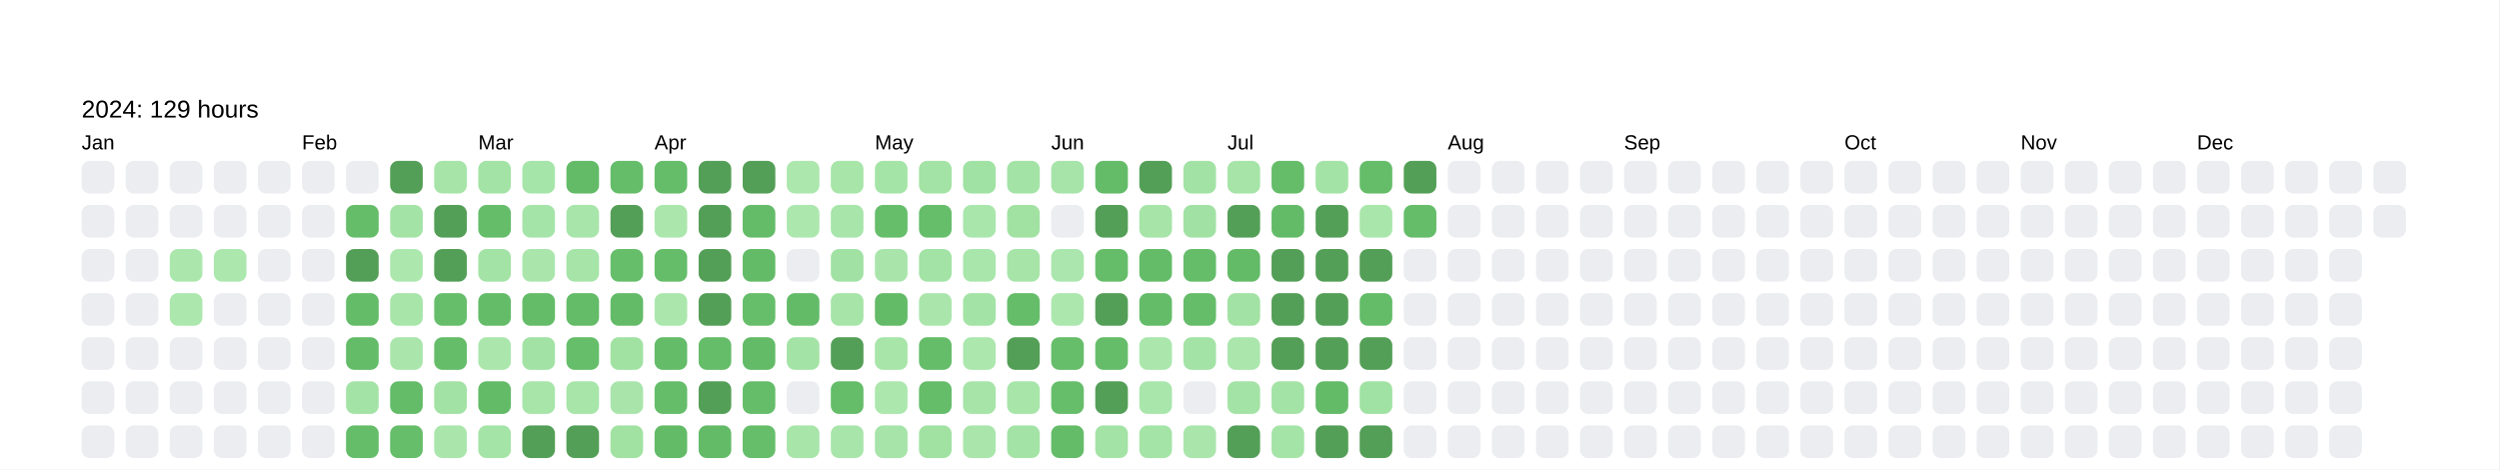
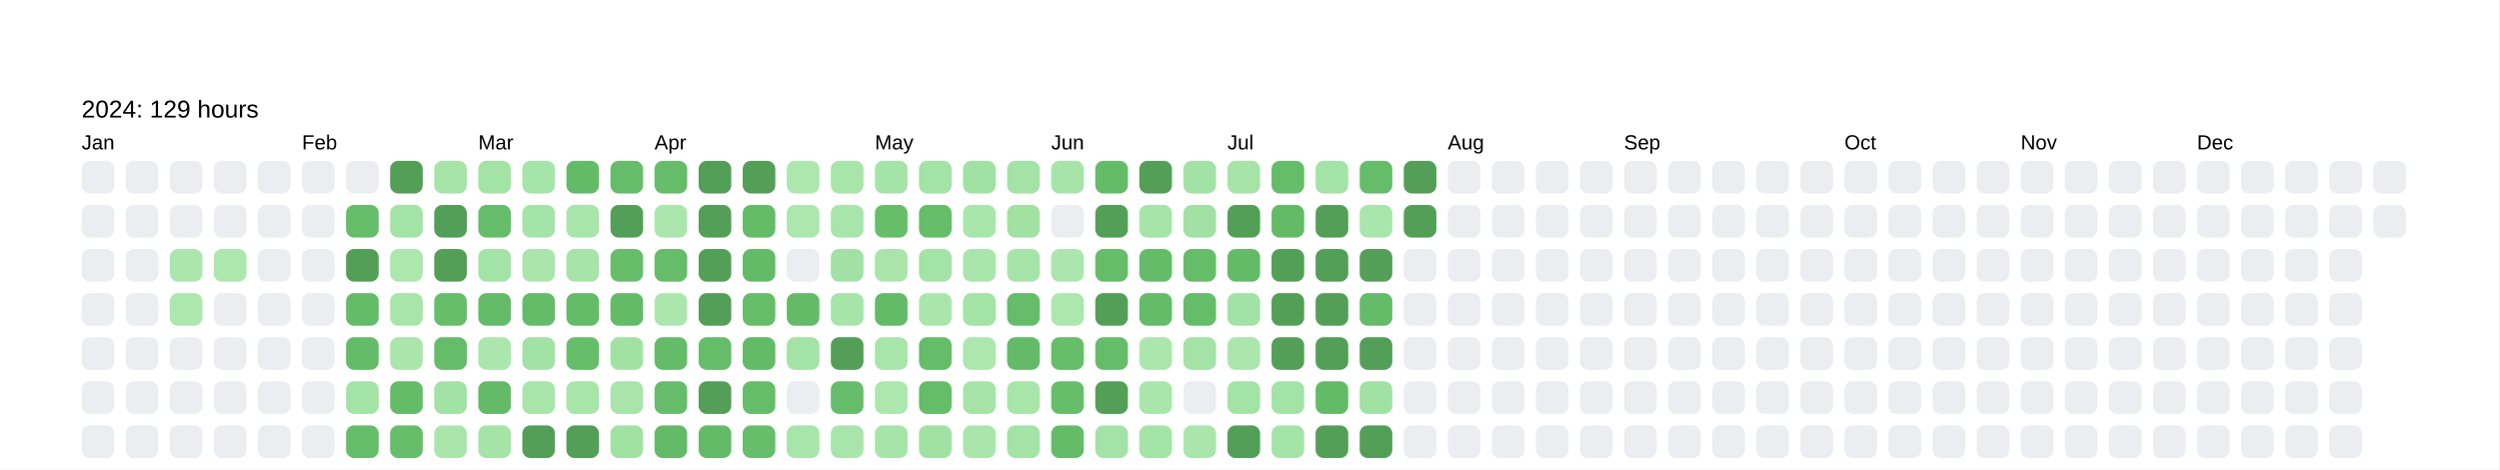
<svg xmlns="http://www.w3.org/2000/svg" baseProfile="full" height="57.5mm" version="1.1" viewBox="0,0,306.2,57.5" width="306.2mm">
  <defs />
  <rect fill="#FFFFFF" height="57.5" width="306.2" x="0" y="0" />
  <text fill="#000000" style="font-size:6px; font-family:Arial; font-weight:bold;" x="10" y="10" />
  <text fill="#000000" style="font-size:3px; font-family:Arial;" x="10" y="14.4">2024: 129 hours</text>
  <text fill="#000000" style="font-size:2.5px; font-family:Arial" x="10" y="18.3">Jan</text>
  <rect fill="#EBEDF0" height="4" rx="1" ry="1" width="4" x="10" y="19.7" />
  <rect fill="#EBEDF0" height="4" rx="1" ry="1" width="4" x="10" y="25.1" />
  <rect fill="#EBEDF0" height="4" rx="1" ry="1" width="4" x="10" y="30.5" />
  <rect fill="#EBEDF0" height="4" rx="1" ry="1" width="4" x="10" y="35.9" />
  <rect fill="#EBEDF0" height="4" rx="1" ry="1" width="4" x="10" y="41.3" />
  <rect fill="#EBEDF0" height="4" rx="1" ry="1" width="4" x="10" y="46.7" />
  <rect fill="#EBEDF0" height="4" rx="1" ry="1" width="4" x="10" y="52.1" />
  <rect fill="#EBEDF0" height="4" rx="1" ry="1" width="4" x="15.4" y="19.7" />
  <rect fill="#EBEDF0" height="4" rx="1" ry="1" width="4" x="15.4" y="25.1" />
  <rect fill="#EBEDF0" height="4" rx="1" ry="1" width="4" x="15.4" y="30.5" />
  <rect fill="#EBEDF0" height="4" rx="1" ry="1" width="4" x="15.4" y="35.9" />
  <rect fill="#EBEDF0" height="4" rx="1" ry="1" width="4" x="15.4" y="41.3" />
  <rect fill="#EBEDF0" height="4" rx="1" ry="1" width="4" x="15.4" y="46.7" />
  <rect fill="#EBEDF0" height="4" rx="1" ry="1" width="4" x="15.4" y="52.1" />
  <rect fill="#EBEDF0" height="4" rx="1" ry="1" width="4" x="20.8" y="19.7" />
  <rect fill="#EBEDF0" height="4" rx="1" ry="1" width="4" x="20.8" y="25.1" />
  <rect fill="#abe7ad" height="4" rx="1" ry="1" width="4" x="20.8" y="30.5" />
  <rect fill="#ace7ae" height="4" rx="1" ry="1" width="4" x="20.8" y="35.9" />
  <rect fill="#EBEDF0" height="4" rx="1" ry="1" width="4" x="20.8" y="41.3" />
  <rect fill="#EBEDF0" height="4" rx="1" ry="1" width="4" x="20.8" y="46.7" />
  <rect fill="#EBEDF0" height="4" rx="1" ry="1" width="4" x="20.8" y="52.1" />
  <rect fill="#EBEDF0" height="4" rx="1" ry="1" width="4" x="26.2" y="19.7" />
  <rect fill="#EBEDF0" height="4" rx="1" ry="1" width="4" x="26.2" y="25.1" />
  <rect fill="#ace7ae" height="4" rx="1" ry="1" width="4" x="26.2" y="30.5" />
  <rect fill="#EBEDF0" height="4" rx="1" ry="1" width="4" x="26.2" y="35.9" />
  <rect fill="#EBEDF0" height="4" rx="1" ry="1" width="4" x="26.2" y="41.3" />
  <rect fill="#EBEDF0" height="4" rx="1" ry="1" width="4" x="26.2" y="46.7" />
  <rect fill="#EBEDF0" height="4" rx="1" ry="1" width="4" x="26.2" y="52.1" />
  <rect fill="#EBEDF0" height="4" rx="1" ry="1" width="4" x="31.6" y="19.7" />
  <rect fill="#EBEDF0" height="4" rx="1" ry="1" width="4" x="31.6" y="25.1" />
  <rect fill="#EBEDF0" height="4" rx="1" ry="1" width="4" x="31.6" y="30.5" />
  <rect fill="#EBEDF0" height="4" rx="1" ry="1" width="4" x="31.6" y="35.9" />
  <rect fill="#EBEDF0" height="4" rx="1" ry="1" width="4" x="31.6" y="41.3" />
  <rect fill="#EBEDF0" height="4" rx="1" ry="1" width="4" x="31.6" y="46.7" />
  <rect fill="#EBEDF0" height="4" rx="1" ry="1" width="4" x="31.6" y="52.1" />
  <text fill="#000000" style="font-size:2.5px; font-family:Arial" x="37.0" y="18.3">Feb</text>
  <rect fill="#EBEDF0" height="4" rx="1" ry="1" width="4" x="37.0" y="19.7" />
  <rect fill="#EBEDF0" height="4" rx="1" ry="1" width="4" x="37.0" y="25.1" />
  <rect fill="#EBEDF0" height="4" rx="1" ry="1" width="4" x="37.0" y="30.5" />
  <rect fill="#EBEDF0" height="4" rx="1" ry="1" width="4" x="37.0" y="35.9" />
  <rect fill="#EBEDF0" height="4" rx="1" ry="1" width="4" x="37.0" y="41.3" />
  <rect fill="#EBEDF0" height="4" rx="1" ry="1" width="4" x="37.0" y="46.7" />
  <rect fill="#EBEDF0" height="4" rx="1" ry="1" width="4" x="37.0" y="52.1" />
  <rect fill="#EBEDF0" height="4" rx="1" ry="1" width="4" x="42.4" y="19.7" />
  <rect fill="#65bc69" height="4" rx="1" ry="1" width="4" x="42.4" y="25.1" />
  <rect fill="#549F57" height="4" rx="1" ry="1" width="4" x="42.4" y="30.5" />
  <rect fill="#64bc68" height="4" rx="1" ry="1" width="4" x="42.4" y="35.9" />
  <rect fill="#64bc69" height="4" rx="1" ry="1" width="4" x="42.4" y="41.3" />
  <rect fill="#a4e3a6" height="4" rx="1" ry="1" width="4" x="42.4" y="46.7" />
  <rect fill="#65bd6a" height="4" rx="1" ry="1" width="4" x="42.4" y="52.1" />
  <rect fill="#549F57" height="4" rx="1" ry="1" width="4" x="47.8" y="19.7" />
  <rect fill="#a4e3a6" height="4" rx="1" ry="1" width="4" x="47.8" y="25.1" />
  <rect fill="#ace7ae" height="4" rx="1" ry="1" width="4" x="47.8" y="30.5" />
  <rect fill="#a7e5a9" height="4" rx="1" ry="1" width="4" x="47.8" y="35.9" />
  <rect fill="#aae6ac" height="4" rx="1" ry="1" width="4" x="47.8" y="41.3" />
  <rect fill="#64bc69" height="4" rx="1" ry="1" width="4" x="47.8" y="46.7" />
  <rect fill="#66bd6a" height="4" rx="1" ry="1" width="4" x="47.8" y="52.1" />
  <rect fill="#a6e4a8" height="4" rx="1" ry="1" width="4" x="53.2" y="19.7" />
  <rect fill="#549F57" height="4" rx="1" ry="1" width="4" x="53.2" y="25.1" />
  <rect fill="#549F57" height="4" rx="1" ry="1" width="4" x="53.2" y="30.5" />
  <rect fill="#66be6b" height="4" rx="1" ry="1" width="4" x="53.2" y="35.9" />
  <rect fill="#65bd6a" height="4" rx="1" ry="1" width="4" x="53.2" y="41.3" />
  <rect fill="#a2e2a4" height="4" rx="1" ry="1" width="4" x="53.2" y="46.7" />
  <rect fill="#aae6ac" height="4" rx="1" ry="1" width="4" x="53.2" y="52.1" />
  <text fill="#000000" style="font-size:2.5px; font-family:Arial" x="58.6" y="18.3">Mar</text>
  <rect fill="#a3e3a5" height="4" rx="1" ry="1" width="4" x="58.6" y="19.7" />
  <rect fill="#65bd6a" height="4" rx="1" ry="1" width="4" x="58.6" y="25.1" />
  <rect fill="#a3e3a5" height="4" rx="1" ry="1" width="4" x="58.6" y="30.5" />
  <rect fill="#64bc69" height="4" rx="1" ry="1" width="4" x="58.6" y="35.9" />
  <rect fill="#abe7ad" height="4" rx="1" ry="1" width="4" x="58.6" y="41.3" />
  <rect fill="#63bb68" height="4" rx="1" ry="1" width="4" x="58.6" y="46.7" />
  <rect fill="#a5e4a7" height="4" rx="1" ry="1" width="4" x="58.6" y="52.1" />
  <rect fill="#a6e5a9" height="4" rx="1" ry="1" width="4" x="64" y="19.7" />
  <rect fill="#a5e4a8" height="4" rx="1" ry="1" width="4" x="64" y="25.1" />
  <rect fill="#aae6ac" height="4" rx="1" ry="1" width="4" x="64" y="30.5" />
  <rect fill="#64bc68" height="4" rx="1" ry="1" width="4" x="64" y="35.9" />
  <rect fill="#a2e2a4" height="4" rx="1" ry="1" width="4" x="64" y="41.3" />
  <rect fill="#a7e5a9" height="4" rx="1" ry="1" width="4" x="64" y="46.7" />
  <rect fill="#549F57" height="4" rx="1" ry="1" width="4" x="64" y="52.1" />
  <rect fill="#63bb68" height="4" rx="1" ry="1" width="4" x="69.4" y="19.7" />
  <rect fill="#a8e5aa" height="4" rx="1" ry="1" width="4" x="69.4" y="25.1" />
  <rect fill="#a6e4a8" height="4" rx="1" ry="1" width="4" x="69.4" y="30.5" />
  <rect fill="#64bb68" height="4" rx="1" ry="1" width="4" x="69.4" y="35.9" />
  <rect fill="#66be6a" height="4" rx="1" ry="1" width="4" x="69.4" y="41.3" />
  <rect fill="#a7e5a9" height="4" rx="1" ry="1" width="4" x="69.4" y="46.7" />
  <rect fill="#549F57" height="4" rx="1" ry="1" width="4" x="69.4" y="52.1" />
  <rect fill="#65bd6a" height="4" rx="1" ry="1" width="4" x="74.8" y="19.7" />
  <rect fill="#549F57" height="4" rx="1" ry="1" width="4" x="74.8" y="25.1" />
  <rect fill="#66be6b" height="4" rx="1" ry="1" width="4" x="74.8" y="30.5" />
  <rect fill="#63bb68" height="4" rx="1" ry="1" width="4" x="74.8" y="35.9" />
  <rect fill="#a1e2a3" height="4" rx="1" ry="1" width="4" x="74.8" y="41.3" />
  <rect fill="#a9e5ab" height="4" rx="1" ry="1" width="4" x="74.8" y="46.7" />
  <rect fill="#a1e2a3" height="4" rx="1" ry="1" width="4" x="74.8" y="52.1" />
  <text fill="#000000" style="font-size:2.5px; font-family:Arial" x="80.2" y="18.3">Apr</text>
  <rect fill="#65bd6a" height="4" rx="1" ry="1" width="4" x="80.2" y="19.7" />
  <rect fill="#abe6ad" height="4" rx="1" ry="1" width="4" x="80.2" y="25.1" />
  <rect fill="#65bd69" height="4" rx="1" ry="1" width="4" x="80.2" y="30.5" />
  <rect fill="#abe7ad" height="4" rx="1" ry="1" width="4" x="80.2" y="35.9" />
  <rect fill="#64bc69" height="4" rx="1" ry="1" width="4" x="80.2" y="41.3" />
  <rect fill="#65bd6a" height="4" rx="1" ry="1" width="4" x="80.2" y="46.7" />
  <rect fill="#63bb68" height="4" rx="1" ry="1" width="4" x="80.2" y="52.1" />
  <rect fill="#549F57" height="4" rx="1" ry="1" width="4" x="85.6" y="19.7" />
  <rect fill="#549F57" height="4" rx="1" ry="1" width="4" x="85.6" y="25.1" />
  <rect fill="#549F57" height="4" rx="1" ry="1" width="4" x="85.6" y="30.5" />
  <rect fill="#549F57" height="4" rx="1" ry="1" width="4" x="85.6" y="35.9" />
  <rect fill="#65bc69" height="4" rx="1" ry="1" width="4" x="85.6" y="41.3" />
  <rect fill="#549F57" height="4" rx="1" ry="1" width="4" x="85.6" y="46.7" />
  <rect fill="#63bb68" height="4" rx="1" ry="1" width="4" x="85.6" y="52.1" />
  <rect fill="#549F57" height="4" rx="1" ry="1" width="4" x="91" y="19.7" />
  <rect fill="#64bc69" height="4" rx="1" ry="1" width="4" x="91" y="25.1" />
  <rect fill="#63bb68" height="4" rx="1" ry="1" width="4" x="91" y="30.5" />
  <rect fill="#66be6a" height="4" rx="1" ry="1" width="4" x="91" y="35.9" />
  <rect fill="#63bb68" height="4" rx="1" ry="1" width="4" x="91" y="41.3" />
  <rect fill="#65bd6a" height="4" rx="1" ry="1" width="4" x="91" y="46.7" />
  <rect fill="#66be6b" height="4" rx="1" ry="1" width="4" x="91" y="52.1" />
  <rect fill="#ace7ae" height="4" rx="1" ry="1" width="4" x="96.4" y="19.7" />
  <rect fill="#ace7ae" height="4" rx="1" ry="1" width="4" x="96.4" y="25.1" />
  <rect fill="#EBEDF0" height="4" rx="1" ry="1" width="4" x="96.4" y="30.5" />
  <rect fill="#63bb68" height="4" rx="1" ry="1" width="4" x="96.4" y="35.9" />
  <rect fill="#a4e3a6" height="4" rx="1" ry="1" width="4" x="96.4" y="41.3" />
  <rect fill="#EBEDF0" height="4" rx="1" ry="1" width="4" x="96.4" y="46.7" />
  <rect fill="#a7e5a9" height="4" rx="1" ry="1" width="4" x="96.4" y="52.1" />
  <rect fill="#a7e5a9" height="4" rx="1" ry="1" width="4" x="101.8" y="19.7" />
  <rect fill="#a7e5aa" height="4" rx="1" ry="1" width="4" x="101.8" y="25.1" />
  <rect fill="#a1e2a4" height="4" rx="1" ry="1" width="4" x="101.8" y="30.5" />
  <rect fill="#a6e4a8" height="4" rx="1" ry="1" width="4" x="101.8" y="35.9" />
  <rect fill="#549F57" height="4" rx="1" ry="1" width="4" x="101.8" y="41.3" />
  <rect fill="#65bd6a" height="4" rx="1" ry="1" width="4" x="101.8" y="46.7" />
  <rect fill="#a8e5aa" height="4" rx="1" ry="1" width="4" x="101.8" y="52.1" />
  <text fill="#000000" style="font-size:2.5px; font-family:Arial" x="107.2" y="18.3">May</text>
  <rect fill="#a5e4a7" height="4" rx="1" ry="1" width="4" x="107.2" y="19.7" />
  <rect fill="#66be6b" height="4" rx="1" ry="1" width="4" x="107.2" y="25.1" />
  <rect fill="#a9e5ab" height="4" rx="1" ry="1" width="4" x="107.2" y="30.5" />
  <rect fill="#63bb68" height="4" rx="1" ry="1" width="4" x="107.2" y="35.9" />
  <rect fill="#a7e5a9" height="4" rx="1" ry="1" width="4" x="107.2" y="41.3" />
  <rect fill="#ace7ae" height="4" rx="1" ry="1" width="4" x="107.2" y="46.7" />
  <rect fill="#a6e4a9" height="4" rx="1" ry="1" width="4" x="107.2" y="52.1" />
  <rect fill="#a3e3a5" height="4" rx="1" ry="1" width="4" x="112.6" y="19.7" />
  <rect fill="#66be6b" height="4" rx="1" ry="1" width="4" x="112.6" y="25.1" />
  <rect fill="#a3e3a6" height="4" rx="1" ry="1" width="4" x="112.6" y="30.5" />
  <rect fill="#aae6ac" height="4" rx="1" ry="1" width="4" x="112.6" y="35.9" />
  <rect fill="#65bd6a" height="4" rx="1" ry="1" width="4" x="112.6" y="41.3" />
  <rect fill="#65bd6a" height="4" rx="1" ry="1" width="4" x="112.6" y="46.7" />
  <rect fill="#a1e2a3" height="4" rx="1" ry="1" width="4" x="112.6" y="52.1" />
  <rect fill="#a0e2a3" height="4" rx="1" ry="1" width="4" x="118" y="19.7" />
  <rect fill="#a9e6ab" height="4" rx="1" ry="1" width="4" x="118" y="25.1" />
  <rect fill="#a9e6ab" height="4" rx="1" ry="1" width="4" x="118" y="30.5" />
  <rect fill="#a3e3a5" height="4" rx="1" ry="1" width="4" x="118" y="35.9" />
  <rect fill="#ace7ae" height="4" rx="1" ry="1" width="4" x="118" y="41.3" />
  <rect fill="#a6e4a8" height="4" rx="1" ry="1" width="4" x="118" y="46.7" />
  <rect fill="#aae6ac" height="4" rx="1" ry="1" width="4" x="118" y="52.1" />
  <rect fill="#a4e3a6" height="4" rx="1" ry="1" width="4" x="123.4" y="19.7" />
  <rect fill="#a1e2a3" height="4" rx="1" ry="1" width="4" x="123.4" y="25.1" />
  <rect fill="#a6e4a8" height="4" rx="1" ry="1" width="4" x="123.4" y="30.5" />
  <rect fill="#65bd6a" height="4" rx="1" ry="1" width="4" x="123.4" y="35.9" />
-   <rect fill="#549F57" height="4" rx="1" ry="1" width="4" x="123.4" y="41.3" />
+   <rect fill="#63bb68" height="4" rx="1" ry="1" width="4" x="123.4" y="41.3" />
  <rect fill="#a7e5a9" height="4" rx="1" ry="1" width="4" x="123.4" y="46.7" />
  <rect fill="#a4e3a6" height="4" rx="1" ry="1" width="4" x="123.4" y="52.1" />
  <text fill="#000000" style="font-size:2.5px; font-family:Arial" x="128.8" y="18.3">Jun</text>
  <rect fill="#a6e4a9" height="4" rx="1" ry="1" width="4" x="128.8" y="19.7" />
  <rect fill="#EBEDF0" height="4" rx="1" ry="1" width="4" x="128.8" y="25.1" />
  <rect fill="#aae6ad" height="4" rx="1" ry="1" width="4" x="128.8" y="30.5" />
  <rect fill="#ace7ae" height="4" rx="1" ry="1" width="4" x="128.8" y="35.9" />
  <rect fill="#66bd6a" height="4" rx="1" ry="1" width="4" x="128.8" y="41.3" />
  <rect fill="#66be6b" height="4" rx="1" ry="1" width="4" x="128.8" y="46.7" />
  <rect fill="#64bc69" height="4" rx="1" ry="1" width="4" x="128.8" y="52.1" />
  <rect fill="#64bc69" height="4" rx="1" ry="1" width="4" x="134.2" y="19.7" />
  <rect fill="#549F57" height="4" rx="1" ry="1" width="4" x="134.2" y="25.1" />
  <rect fill="#65bd6a" height="4" rx="1" ry="1" width="4" x="134.2" y="30.5" />
  <rect fill="#549F57" height="4" rx="1" ry="1" width="4" x="134.2" y="35.9" />
  <rect fill="#65bd6a" height="4" rx="1" ry="1" width="4" x="134.2" y="41.3" />
  <rect fill="#549F57" height="4" rx="1" ry="1" width="4" x="134.2" y="46.7" />
  <rect fill="#a4e3a6" height="4" rx="1" ry="1" width="4" x="134.2" y="52.1" />
  <rect fill="#549F57" height="4" rx="1" ry="1" width="4" x="139.6" y="19.7" />
  <rect fill="#a6e4a8" height="4" rx="1" ry="1" width="4" x="139.6" y="25.1" />
  <rect fill="#64bc69" height="4" rx="1" ry="1" width="4" x="139.6" y="30.5" />
  <rect fill="#64bc69" height="4" rx="1" ry="1" width="4" x="139.6" y="35.9" />
  <rect fill="#abe7ad" height="4" rx="1" ry="1" width="4" x="139.6" y="41.3" />
  <rect fill="#a9e6ac" height="4" rx="1" ry="1" width="4" x="139.6" y="46.7" />
  <rect fill="#a5e4a7" height="4" rx="1" ry="1" width="4" x="139.6" y="52.1" />
  <rect fill="#a2e3a5" height="4" rx="1" ry="1" width="4" x="145" y="19.7" />
  <rect fill="#a1e2a4" height="4" rx="1" ry="1" width="4" x="145" y="25.1" />
  <rect fill="#65bd6a" height="4" rx="1" ry="1" width="4" x="145" y="30.5" />
  <rect fill="#65bd6a" height="4" rx="1" ry="1" width="4" x="145" y="35.9" />
  <rect fill="#a3e3a5" height="4" rx="1" ry="1" width="4" x="145" y="41.3" />
  <rect fill="#EBEDF0" height="4" rx="1" ry="1" width="4" x="145" y="46.7" />
  <rect fill="#aae6ac" height="4" rx="1" ry="1" width="4" x="145" y="52.1" />
  <text fill="#000000" style="font-size:2.5px; font-family:Arial" x="150.4" y="18.3">Jul</text>
  <rect fill="#a6e4a8" height="4" rx="1" ry="1" width="4" x="150.4" y="19.7" />
  <rect fill="#549F57" height="4" rx="1" ry="1" width="4" x="150.4" y="25.1" />
  <rect fill="#63bb68" height="4" rx="1" ry="1" width="4" x="150.4" y="30.5" />
  <rect fill="#a2e2a4" height="4" rx="1" ry="1" width="4" x="150.4" y="35.9" />
  <rect fill="#abe6ad" height="4" rx="1" ry="1" width="4" x="150.4" y="41.3" />
  <rect fill="#a4e3a6" height="4" rx="1" ry="1" width="4" x="150.4" y="46.7" />
  <rect fill="#549F57" height="4" rx="1" ry="1" width="4" x="150.4" y="52.1" />
  <rect fill="#65bd69" height="4" rx="1" ry="1" width="4" x="155.8" y="19.7" />
  <rect fill="#63bb68" height="4" rx="1" ry="1" width="4" x="155.8" y="25.1" />
  <rect fill="#549F57" height="4" rx="1" ry="1" width="4" x="155.8" y="30.5" />
  <rect fill="#549F57" height="4" rx="1" ry="1" width="4" x="155.8" y="35.9" />
  <rect fill="#549F57" height="4" rx="1" ry="1" width="4" x="155.8" y="41.3" />
  <rect fill="#a3e3a5" height="4" rx="1" ry="1" width="4" x="155.8" y="46.7" />
  <rect fill="#a5e4a7" height="4" rx="1" ry="1" width="4" x="155.8" y="52.1" />
  <rect fill="#a4e3a6" height="4" rx="1" ry="1" width="4" x="161.2" y="19.7" />
  <rect fill="#549F57" height="4" rx="1" ry="1" width="4" x="161.2" y="25.1" />
  <rect fill="#549F57" height="4" rx="1" ry="1" width="4" x="161.2" y="30.5" />
  <rect fill="#549F57" height="4" rx="1" ry="1" width="4" x="161.2" y="35.9" />
  <rect fill="#549F57" height="4" rx="1" ry="1" width="4" x="161.2" y="41.3" />
  <rect fill="#63bb68" height="4" rx="1" ry="1" width="4" x="161.2" y="46.7" />
  <rect fill="#549F57" height="4" rx="1" ry="1" width="4" x="161.2" y="52.1" />
  <rect fill="#65bd6a" height="4" rx="1" ry="1" width="4" x="166.6" y="19.7" />
  <rect fill="#a9e6ab" height="4" rx="1" ry="1" width="4" x="166.6" y="25.1" />
  <rect fill="#549F57" height="4" rx="1" ry="1" width="4" x="166.6" y="30.5" />
  <rect fill="#64bc69" height="4" rx="1" ry="1" width="4" x="166.6" y="35.9" />
  <rect fill="#549F57" height="4" rx="1" ry="1" width="4" x="166.6" y="41.3" />
  <rect fill="#a0e2a3" height="4" rx="1" ry="1" width="4" x="166.6" y="46.7" />
  <rect fill="#549F57" height="4" rx="1" ry="1" width="4" x="166.6" y="52.1" />
  <rect fill="#549F57" height="4" rx="1" ry="1" width="4" x="172" y="19.7" />
-   <rect fill="#65bd6a" height="4" rx="1" ry="1" width="4" x="172" y="25.1" />
+   <rect fill="#549F57" height="4" rx="1" ry="1" width="4" x="172" y="25.1" />
  <rect fill="#EBEDF0" height="4" rx="1" ry="1" width="4" x="172" y="30.5" />
  <rect fill="#EBEDF0" height="4" rx="1" ry="1" width="4" x="172" y="35.9" />
  <rect fill="#EBEDF0" height="4" rx="1" ry="1" width="4" x="172" y="41.3" />
  <rect fill="#EBEDF0" height="4" rx="1" ry="1" width="4" x="172" y="46.7" />
  <rect fill="#EBEDF0" height="4" rx="1" ry="1" width="4" x="172" y="52.1" />
  <text fill="#000000" style="font-size:2.5px; font-family:Arial" x="177.4" y="18.3">Aug</text>
  <rect fill="#EBEDF0" height="4" rx="1" ry="1" width="4" x="177.4" y="19.7" />
  <rect fill="#EBEDF0" height="4" rx="1" ry="1" width="4" x="177.4" y="25.1" />
  <rect fill="#EBEDF0" height="4" rx="1" ry="1" width="4" x="177.4" y="30.5" />
  <rect fill="#EBEDF0" height="4" rx="1" ry="1" width="4" x="177.4" y="35.9" />
  <rect fill="#EBEDF0" height="4" rx="1" ry="1" width="4" x="177.4" y="41.3" />
  <rect fill="#EBEDF0" height="4" rx="1" ry="1" width="4" x="177.4" y="46.7" />
  <rect fill="#EBEDF0" height="4" rx="1" ry="1" width="4" x="177.4" y="52.1" />
  <rect fill="#EBEDF0" height="4" rx="1" ry="1" width="4" x="182.8" y="19.7" />
  <rect fill="#EBEDF0" height="4" rx="1" ry="1" width="4" x="182.8" y="25.1" />
  <rect fill="#EBEDF0" height="4" rx="1" ry="1" width="4" x="182.8" y="30.5" />
  <rect fill="#EBEDF0" height="4" rx="1" ry="1" width="4" x="182.8" y="35.9" />
  <rect fill="#EBEDF0" height="4" rx="1" ry="1" width="4" x="182.8" y="41.3" />
  <rect fill="#EBEDF0" height="4" rx="1" ry="1" width="4" x="182.8" y="46.7" />
  <rect fill="#EBEDF0" height="4" rx="1" ry="1" width="4" x="182.8" y="52.1" />
  <rect fill="#EBEDF0" height="4" rx="1" ry="1" width="4" x="188.2" y="19.7" />
  <rect fill="#EBEDF0" height="4" rx="1" ry="1" width="4" x="188.2" y="25.1" />
  <rect fill="#EBEDF0" height="4" rx="1" ry="1" width="4" x="188.2" y="30.5" />
  <rect fill="#EBEDF0" height="4" rx="1" ry="1" width="4" x="188.2" y="35.9" />
  <rect fill="#EBEDF0" height="4" rx="1" ry="1" width="4" x="188.2" y="41.3" />
  <rect fill="#EBEDF0" height="4" rx="1" ry="1" width="4" x="188.2" y="46.7" />
  <rect fill="#EBEDF0" height="4" rx="1" ry="1" width="4" x="188.2" y="52.1" />
  <rect fill="#EBEDF0" height="4" rx="1" ry="1" width="4" x="193.6" y="19.7" />
  <rect fill="#EBEDF0" height="4" rx="1" ry="1" width="4" x="193.6" y="25.1" />
  <rect fill="#EBEDF0" height="4" rx="1" ry="1" width="4" x="193.6" y="30.5" />
  <rect fill="#EBEDF0" height="4" rx="1" ry="1" width="4" x="193.6" y="35.9" />
  <rect fill="#EBEDF0" height="4" rx="1" ry="1" width="4" x="193.6" y="41.3" />
  <rect fill="#EBEDF0" height="4" rx="1" ry="1" width="4" x="193.6" y="46.7" />
  <rect fill="#EBEDF0" height="4" rx="1" ry="1" width="4" x="193.6" y="52.1" />
  <text fill="#000000" style="font-size:2.5px; font-family:Arial" x="199" y="18.3">Sep</text>
  <rect fill="#EBEDF0" height="4" rx="1" ry="1" width="4" x="199" y="19.7" />
  <rect fill="#EBEDF0" height="4" rx="1" ry="1" width="4" x="199" y="25.1" />
  <rect fill="#EBEDF0" height="4" rx="1" ry="1" width="4" x="199" y="30.5" />
  <rect fill="#EBEDF0" height="4" rx="1" ry="1" width="4" x="199" y="35.9" />
  <rect fill="#EBEDF0" height="4" rx="1" ry="1" width="4" x="199" y="41.3" />
  <rect fill="#EBEDF0" height="4" rx="1" ry="1" width="4" x="199" y="46.7" />
  <rect fill="#EBEDF0" height="4" rx="1" ry="1" width="4" x="199" y="52.1" />
  <rect fill="#EBEDF0" height="4" rx="1" ry="1" width="4" x="204.4" y="19.7" />
  <rect fill="#EBEDF0" height="4" rx="1" ry="1" width="4" x="204.4" y="25.1" />
  <rect fill="#EBEDF0" height="4" rx="1" ry="1" width="4" x="204.4" y="30.5" />
  <rect fill="#EBEDF0" height="4" rx="1" ry="1" width="4" x="204.4" y="35.9" />
  <rect fill="#EBEDF0" height="4" rx="1" ry="1" width="4" x="204.4" y="41.3" />
  <rect fill="#EBEDF0" height="4" rx="1" ry="1" width="4" x="204.4" y="46.7" />
  <rect fill="#EBEDF0" height="4" rx="1" ry="1" width="4" x="204.4" y="52.1" />
  <rect fill="#EBEDF0" height="4" rx="1" ry="1" width="4" x="209.8" y="19.7" />
  <rect fill="#EBEDF0" height="4" rx="1" ry="1" width="4" x="209.8" y="25.1" />
  <rect fill="#EBEDF0" height="4" rx="1" ry="1" width="4" x="209.8" y="30.5" />
  <rect fill="#EBEDF0" height="4" rx="1" ry="1" width="4" x="209.8" y="35.9" />
  <rect fill="#EBEDF0" height="4" rx="1" ry="1" width="4" x="209.8" y="41.3" />
  <rect fill="#EBEDF0" height="4" rx="1" ry="1" width="4" x="209.8" y="46.7" />
  <rect fill="#EBEDF0" height="4" rx="1" ry="1" width="4" x="209.8" y="52.1" />
  <rect fill="#EBEDF0" height="4" rx="1" ry="1" width="4" x="215.2" y="19.7" />
  <rect fill="#EBEDF0" height="4" rx="1" ry="1" width="4" x="215.2" y="25.1" />
  <rect fill="#EBEDF0" height="4" rx="1" ry="1" width="4" x="215.2" y="30.5" />
  <rect fill="#EBEDF0" height="4" rx="1" ry="1" width="4" x="215.2" y="35.9" />
  <rect fill="#EBEDF0" height="4" rx="1" ry="1" width="4" x="215.2" y="41.3" />
  <rect fill="#EBEDF0" height="4" rx="1" ry="1" width="4" x="215.2" y="46.7" />
  <rect fill="#EBEDF0" height="4" rx="1" ry="1" width="4" x="215.2" y="52.1" />
  <rect fill="#EBEDF0" height="4" rx="1" ry="1" width="4" x="220.6" y="19.7" />
  <rect fill="#EBEDF0" height="4" rx="1" ry="1" width="4" x="220.6" y="25.1" />
  <rect fill="#EBEDF0" height="4" rx="1" ry="1" width="4" x="220.6" y="30.5" />
  <rect fill="#EBEDF0" height="4" rx="1" ry="1" width="4" x="220.6" y="35.9" />
  <rect fill="#EBEDF0" height="4" rx="1" ry="1" width="4" x="220.6" y="41.3" />
  <rect fill="#EBEDF0" height="4" rx="1" ry="1" width="4" x="220.6" y="46.7" />
  <rect fill="#EBEDF0" height="4" rx="1" ry="1" width="4" x="220.6" y="52.1" />
  <text fill="#000000" style="font-size:2.5px; font-family:Arial" x="226" y="18.3">Oct</text>
  <rect fill="#EBEDF0" height="4" rx="1" ry="1" width="4" x="226" y="19.7" />
  <rect fill="#EBEDF0" height="4" rx="1" ry="1" width="4" x="226" y="25.1" />
  <rect fill="#EBEDF0" height="4" rx="1" ry="1" width="4" x="226" y="30.5" />
  <rect fill="#EBEDF0" height="4" rx="1" ry="1" width="4" x="226" y="35.9" />
  <rect fill="#EBEDF0" height="4" rx="1" ry="1" width="4" x="226" y="41.3" />
  <rect fill="#EBEDF0" height="4" rx="1" ry="1" width="4" x="226" y="46.7" />
  <rect fill="#EBEDF0" height="4" rx="1" ry="1" width="4" x="226" y="52.1" />
  <rect fill="#EBEDF0" height="4" rx="1" ry="1" width="4" x="231.4" y="19.7" />
  <rect fill="#EBEDF0" height="4" rx="1" ry="1" width="4" x="231.4" y="25.1" />
  <rect fill="#EBEDF0" height="4" rx="1" ry="1" width="4" x="231.4" y="30.5" />
  <rect fill="#EBEDF0" height="4" rx="1" ry="1" width="4" x="231.4" y="35.9" />
  <rect fill="#EBEDF0" height="4" rx="1" ry="1" width="4" x="231.4" y="41.3" />
  <rect fill="#EBEDF0" height="4" rx="1" ry="1" width="4" x="231.4" y="46.7" />
  <rect fill="#EBEDF0" height="4" rx="1" ry="1" width="4" x="231.4" y="52.1" />
  <rect fill="#EBEDF0" height="4" rx="1" ry="1" width="4" x="236.8" y="19.7" />
  <rect fill="#EBEDF0" height="4" rx="1" ry="1" width="4" x="236.8" y="25.1" />
  <rect fill="#EBEDF0" height="4" rx="1" ry="1" width="4" x="236.8" y="30.5" />
  <rect fill="#EBEDF0" height="4" rx="1" ry="1" width="4" x="236.8" y="35.9" />
  <rect fill="#EBEDF0" height="4" rx="1" ry="1" width="4" x="236.8" y="41.3" />
  <rect fill="#EBEDF0" height="4" rx="1" ry="1" width="4" x="236.8" y="46.7" />
  <rect fill="#EBEDF0" height="4" rx="1" ry="1" width="4" x="236.8" y="52.1" />
  <rect fill="#EBEDF0" height="4" rx="1" ry="1" width="4" x="242.2" y="19.7" />
  <rect fill="#EBEDF0" height="4" rx="1" ry="1" width="4" x="242.2" y="25.1" />
  <rect fill="#EBEDF0" height="4" rx="1" ry="1" width="4" x="242.2" y="30.5" />
  <rect fill="#EBEDF0" height="4" rx="1" ry="1" width="4" x="242.2" y="35.9" />
  <rect fill="#EBEDF0" height="4" rx="1" ry="1" width="4" x="242.2" y="41.3" />
  <rect fill="#EBEDF0" height="4" rx="1" ry="1" width="4" x="242.2" y="46.7" />
  <rect fill="#EBEDF0" height="4" rx="1" ry="1" width="4" x="242.2" y="52.1" />
  <text fill="#000000" style="font-size:2.5px; font-family:Arial" x="247.6" y="18.3">Nov</text>
  <rect fill="#EBEDF0" height="4" rx="1" ry="1" width="4" x="247.6" y="19.7" />
  <rect fill="#EBEDF0" height="4" rx="1" ry="1" width="4" x="247.6" y="25.1" />
  <rect fill="#EBEDF0" height="4" rx="1" ry="1" width="4" x="247.6" y="30.5" />
  <rect fill="#EBEDF0" height="4" rx="1" ry="1" width="4" x="247.6" y="35.9" />
  <rect fill="#EBEDF0" height="4" rx="1" ry="1" width="4" x="247.6" y="41.3" />
  <rect fill="#EBEDF0" height="4" rx="1" ry="1" width="4" x="247.6" y="46.7" />
  <rect fill="#EBEDF0" height="4" rx="1" ry="1" width="4" x="247.6" y="52.1" />
  <rect fill="#EBEDF0" height="4" rx="1" ry="1" width="4" x="253" y="19.7" />
  <rect fill="#EBEDF0" height="4" rx="1" ry="1" width="4" x="253" y="25.1" />
  <rect fill="#EBEDF0" height="4" rx="1" ry="1" width="4" x="253" y="30.5" />
  <rect fill="#EBEDF0" height="4" rx="1" ry="1" width="4" x="253" y="35.9" />
  <rect fill="#EBEDF0" height="4" rx="1" ry="1" width="4" x="253" y="41.3" />
  <rect fill="#EBEDF0" height="4" rx="1" ry="1" width="4" x="253" y="46.7" />
  <rect fill="#EBEDF0" height="4" rx="1" ry="1" width="4" x="253" y="52.1" />
  <rect fill="#EBEDF0" height="4" rx="1" ry="1" width="4" x="258.4" y="19.7" />
  <rect fill="#EBEDF0" height="4" rx="1" ry="1" width="4" x="258.4" y="25.1" />
  <rect fill="#EBEDF0" height="4" rx="1" ry="1" width="4" x="258.4" y="30.5" />
  <rect fill="#EBEDF0" height="4" rx="1" ry="1" width="4" x="258.4" y="35.9" />
  <rect fill="#EBEDF0" height="4" rx="1" ry="1" width="4" x="258.4" y="41.3" />
  <rect fill="#EBEDF0" height="4" rx="1" ry="1" width="4" x="258.4" y="46.7" />
  <rect fill="#EBEDF0" height="4" rx="1" ry="1" width="4" x="258.4" y="52.1" />
  <rect fill="#EBEDF0" height="4" rx="1" ry="1" width="4" x="263.8" y="19.7" />
  <rect fill="#EBEDF0" height="4" rx="1" ry="1" width="4" x="263.8" y="25.1" />
  <rect fill="#EBEDF0" height="4" rx="1" ry="1" width="4" x="263.8" y="30.5" />
  <rect fill="#EBEDF0" height="4" rx="1" ry="1" width="4" x="263.8" y="35.9" />
  <rect fill="#EBEDF0" height="4" rx="1" ry="1" width="4" x="263.8" y="41.3" />
  <rect fill="#EBEDF0" height="4" rx="1" ry="1" width="4" x="263.8" y="46.7" />
  <rect fill="#EBEDF0" height="4" rx="1" ry="1" width="4" x="263.8" y="52.1" />
  <text fill="#000000" style="font-size:2.5px; font-family:Arial" x="269.2" y="18.3">Dec</text>
  <rect fill="#EBEDF0" height="4" rx="1" ry="1" width="4" x="269.2" y="19.7" />
  <rect fill="#EBEDF0" height="4" rx="1" ry="1" width="4" x="269.2" y="25.1" />
  <rect fill="#EBEDF0" height="4" rx="1" ry="1" width="4" x="269.2" y="30.5" />
  <rect fill="#EBEDF0" height="4" rx="1" ry="1" width="4" x="269.2" y="35.9" />
  <rect fill="#EBEDF0" height="4" rx="1" ry="1" width="4" x="269.2" y="41.3" />
  <rect fill="#EBEDF0" height="4" rx="1" ry="1" width="4" x="269.2" y="46.7" />
  <rect fill="#EBEDF0" height="4" rx="1" ry="1" width="4" x="269.2" y="52.1" />
  <rect fill="#EBEDF0" height="4" rx="1" ry="1" width="4" x="274.6" y="19.7" />
  <rect fill="#EBEDF0" height="4" rx="1" ry="1" width="4" x="274.6" y="25.1" />
  <rect fill="#EBEDF0" height="4" rx="1" ry="1" width="4" x="274.6" y="30.5" />
  <rect fill="#EBEDF0" height="4" rx="1" ry="1" width="4" x="274.6" y="35.9" />
  <rect fill="#EBEDF0" height="4" rx="1" ry="1" width="4" x="274.6" y="41.3" />
  <rect fill="#EBEDF0" height="4" rx="1" ry="1" width="4" x="274.6" y="46.7" />
  <rect fill="#EBEDF0" height="4" rx="1" ry="1" width="4" x="274.6" y="52.1" />
  <rect fill="#EBEDF0" height="4" rx="1" ry="1" width="4" x="280" y="19.7" />
  <rect fill="#EBEDF0" height="4" rx="1" ry="1" width="4" x="280" y="25.1" />
  <rect fill="#EBEDF0" height="4" rx="1" ry="1" width="4" x="280" y="30.5" />
  <rect fill="#EBEDF0" height="4" rx="1" ry="1" width="4" x="280" y="35.9" />
  <rect fill="#EBEDF0" height="4" rx="1" ry="1" width="4" x="280" y="41.3" />
  <rect fill="#EBEDF0" height="4" rx="1" ry="1" width="4" x="280" y="46.7" />
  <rect fill="#EBEDF0" height="4" rx="1" ry="1" width="4" x="280" y="52.1" />
  <rect fill="#EBEDF0" height="4" rx="1" ry="1" width="4" x="285.4" y="19.7" />
  <rect fill="#EBEDF0" height="4" rx="1" ry="1" width="4" x="285.4" y="25.1" />
  <rect fill="#EBEDF0" height="4" rx="1" ry="1" width="4" x="285.4" y="30.5" />
  <rect fill="#EBEDF0" height="4" rx="1" ry="1" width="4" x="285.4" y="35.9" />
  <rect fill="#EBEDF0" height="4" rx="1" ry="1" width="4" x="285.4" y="41.3" />
  <rect fill="#EBEDF0" height="4" rx="1" ry="1" width="4" x="285.4" y="46.7" />
  <rect fill="#EBEDF0" height="4" rx="1" ry="1" width="4" x="285.4" y="52.1" />
  <rect fill="#EBEDF0" height="4" rx="1" ry="1" width="4" x="290.8" y="19.7" />
  <rect fill="#EBEDF0" height="4" rx="1" ry="1" width="4" x="290.8" y="25.1" />
</svg>
